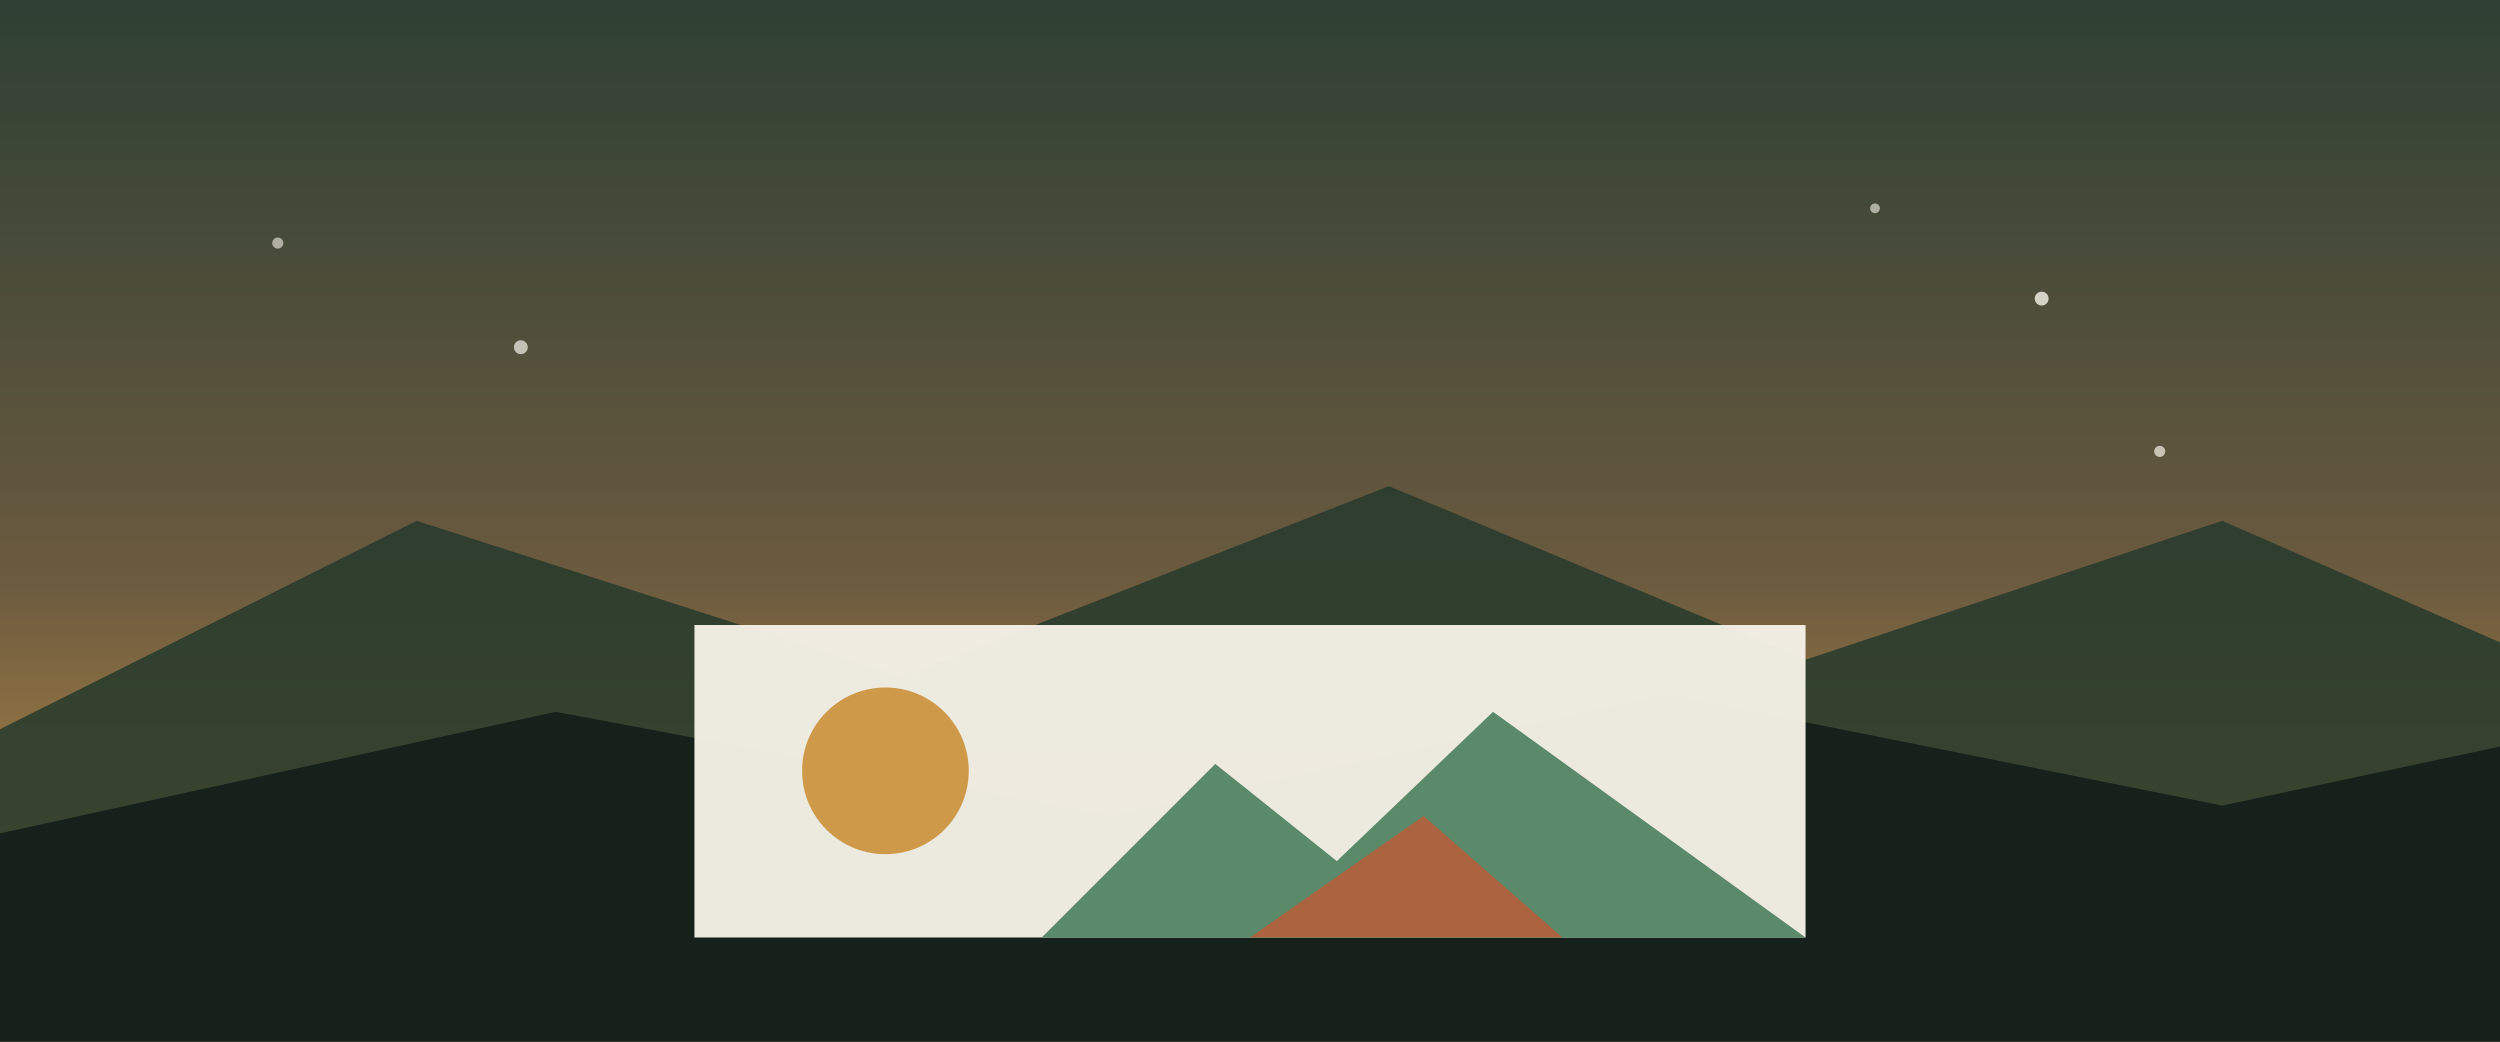
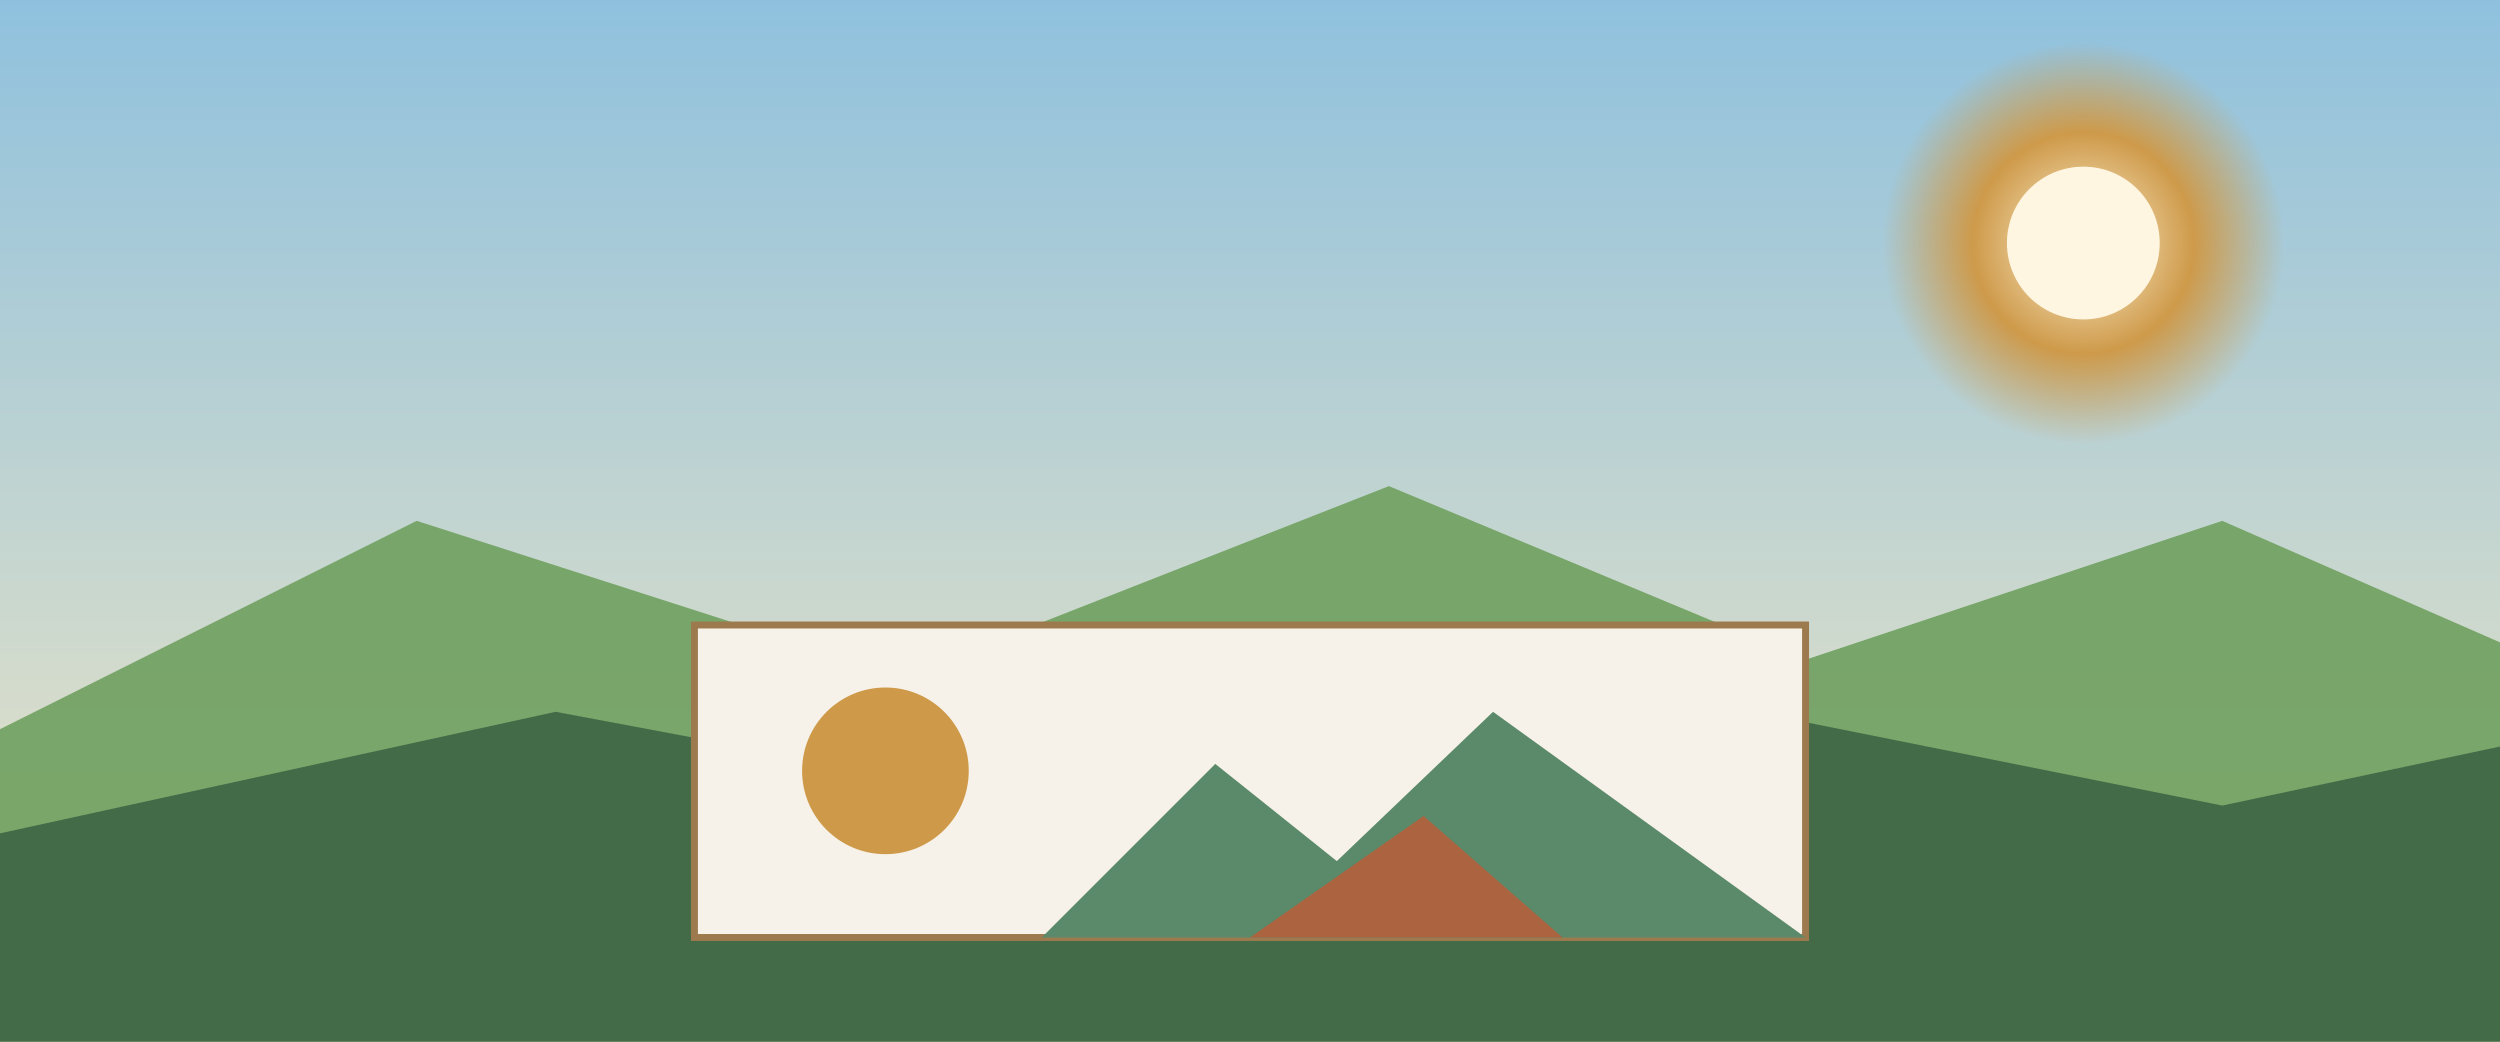
<svg xmlns="http://www.w3.org/2000/svg" viewBox="0 0 720 300" role="img" aria-label="Bemalte Mauer mit Sonne und Bergmotiv">
  <defs>
    <linearGradient id="sky" x1="0" y1="0" x2="0" y2="1">
-       <stop offset="0%" stop-color="#2E4034" />
-       <stop offset="55%" stop-color="#6a5a3f" />
-       <stop offset="100%" stop-color="#CE9A4A" />
+       <stop offset="0%" stop-color="#8FC1DE" />
+       <stop offset="100%" stop-color="#F6E8C3" />
    </linearGradient>
+     <radialGradient id="sun" cx="50%" cy="50%" r="50%">
+       <stop offset="0%" stop-color="#FFF3D6" />
+       <stop offset="55%" stop-color="#CE9A4A" />
+       <stop offset="100%" stop-color="#CE9A4A" stop-opacity="0" />
+     </radialGradient>
  </defs>
  <rect width="720" height="300" fill="url(#sky)" />
-   <circle cx="588" cy="86" r="2" fill="#F7F2E9" opacity="0.8" />
-   <circle cx="622" cy="130" r="1.6" fill="#F7F2E9" opacity="0.7" />
-   <circle cx="540" cy="60" r="1.4" fill="#F7F2E9" opacity="0.6" />
-   <circle cx="80" cy="70" r="1.6" fill="#F7F2E9" opacity="0.6" />
-   <circle cx="150" cy="100" r="2" fill="#F7F2E9" opacity="0.7" />
-   <path d="M0,210 L120,150 L260,195 L400,140 L520,190 L640,150 L720,185 L720,300 L0,300 Z" fill="#26392b" opacity="0.85" />
-   <path d="M0,240 L160,205 L320,235 L480,200 L640,232 L720,215 L720,300 L0,300 Z" fill="#16211c" />
+   <circle cx="600" cy="70" r="58" fill="url(#sun)" />
+   <circle cx="600" cy="70" r="22" fill="#FFF6E2" />
+   <path d="M0,210 L120,150 L260,195 L400,140 L520,190 L640,150 L720,185 L720,300 L0,300 Z" fill="#6FA05F" opacity="0.9" />
+   <path d="M0,240 L160,205 L320,235 L480,200 L640,232 L720,215 L720,300 L0,300 Z" fill="#436B48" />
  <g transform="translate(200,180)">
-     <rect x="0" y="0" width="320" height="90" fill="#F7F2E9" opacity="0.95" />
+     <rect x="0" y="0" width="320" height="90" fill="#F7F2E9" stroke="#9C7A4D" stroke-width="2" />
    <circle cx="55" cy="42" r="24" fill="#CE9A4A" />
    <path d="M100,90 L150,40 L185,68 L230,25 L320,90Z" fill="#5B8A6B" />
    <path d="M160,90 L210,55 L250,90Z" fill="#B85C38" opacity="0.85" />
  </g>
</svg>
